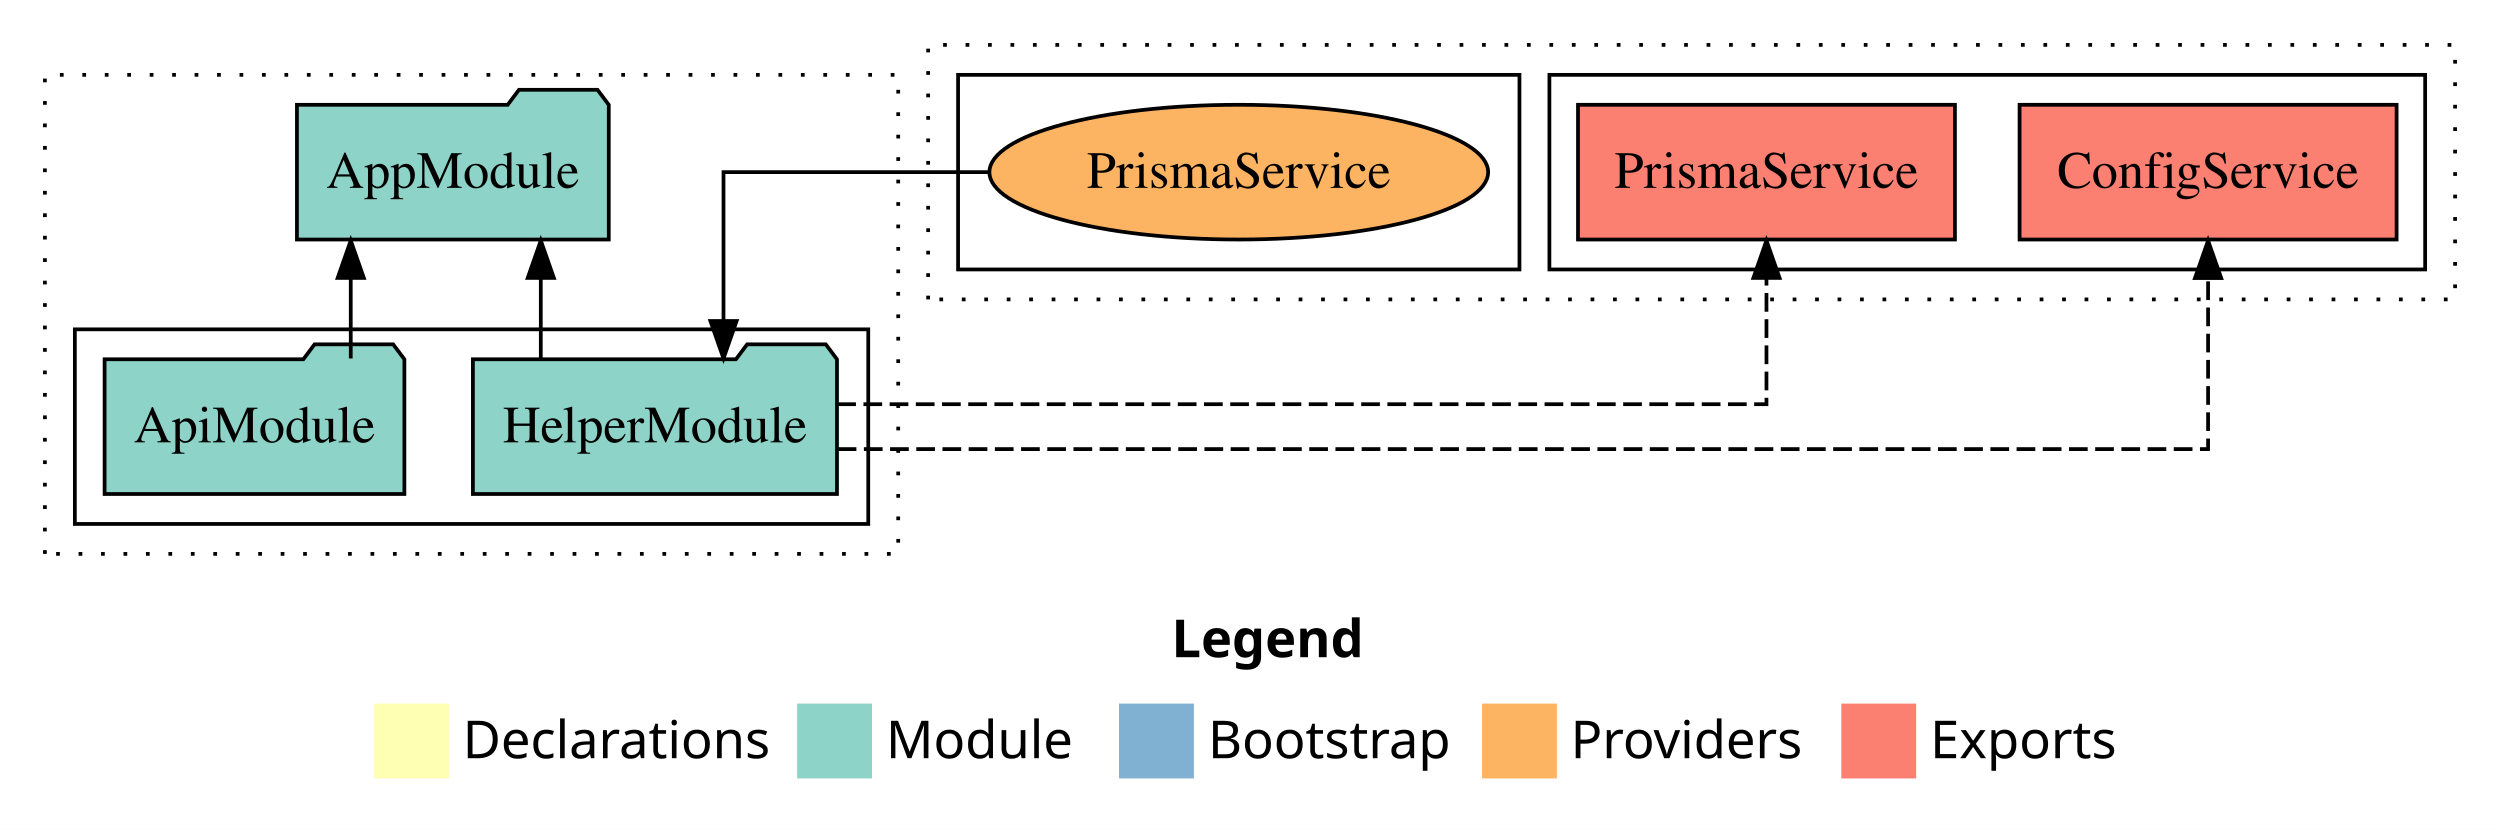
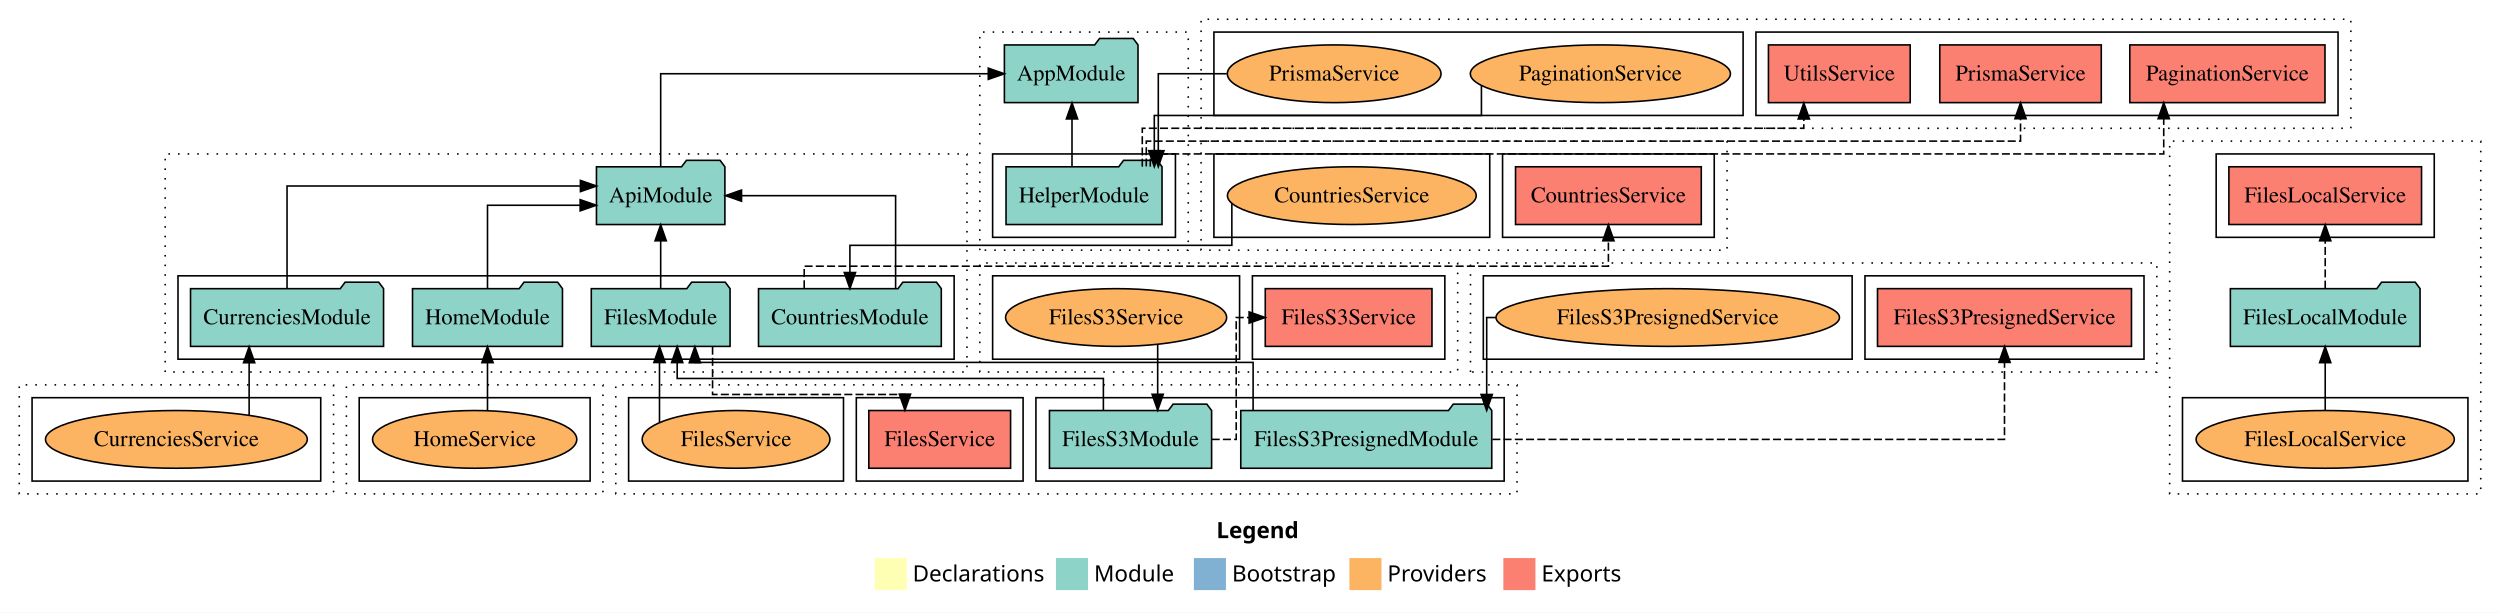
- <svg xmlns="http://www.w3.org/2000/svg" width="668pt" height="222pt" viewBox="0.00 0.00 668.00 222.00">
-   <g id="graph0" class="graph" transform="scale(1 1) rotate(0) translate(4 218)">
-     <polygon fill="white" stroke="transparent" points="-4,4 -4,-218 664,-218 664,4 -4,4" />
-     <text text-anchor="start" x="309.01" y="-42.4" font-family="Times-12" font-weight="bold" font-size="14.00">Legend</text>
-     <polygon fill="#ffffb3" stroke="transparent" points="96,-10 96,-30 116,-30 116,-10 96,-10" />
-     <text text-anchor="start" x="119.63" y="-15.4" font-family="Times-12" font-size="14.00">  Declarations</text>
-     <polygon fill="#8dd3c7" stroke="transparent" points="209,-10 209,-30 229,-30 229,-10 209,-10" />
-     <text text-anchor="start" x="232.73" y="-15.4" font-family="Times-12" font-size="14.00">  Module</text>
-     <polygon fill="#80b1d3" stroke="transparent" points="295,-10 295,-30 315,-30 315,-10 295,-10" />
-     <text text-anchor="start" x="318.78" y="-15.4" font-family="Times-12" font-size="14.00">  Bootstrap</text>
-     <polygon fill="#fdb462" stroke="transparent" points="392,-10 392,-30 412,-30 412,-10 392,-10" />
-     <text text-anchor="start" x="415.67" y="-15.4" font-family="Times-12" font-size="14.00">  Providers</text>
-     <polygon fill="#fb8072" stroke="transparent" points="488,-10 488,-30 508,-30 508,-10 488,-10" />
-     <text text-anchor="start" x="511.73" y="-15.4" font-family="Times-12" font-size="14.00">  Exports</text>
+ <svg xmlns="http://www.w3.org/2000/svg" width="1559pt" height="382pt" viewBox="0.00 0.00 1559.00 382.00">
+   <g id="graph0" class="graph" transform="scale(1 1) rotate(0) translate(4 378)">
+     <polygon fill="white" stroke="transparent" points="-4,4 -4,-378 1555,-378 1555,4 -4,4" />
+     <text text-anchor="start" x="754.51" y="-42.4" font-family="Times-12" font-weight="bold" font-size="14.00">Legend</text>
+     <polygon fill="#ffffb3" stroke="transparent" points="541.5,-10 541.5,-30 561.5,-30 561.5,-10 541.5,-10" />
+     <text text-anchor="start" x="565.13" y="-15.4" font-family="Times-12" font-size="14.00">  Declarations</text>
+     <polygon fill="#8dd3c7" stroke="transparent" points="654.5,-10 654.5,-30 674.5,-30 674.5,-10 654.5,-10" />
+     <text text-anchor="start" x="678.23" y="-15.4" font-family="Times-12" font-size="14.00">  Module</text>
+     <polygon fill="#80b1d3" stroke="transparent" points="740.5,-10 740.5,-30 760.5,-30 760.5,-10 740.5,-10" />
+     <text text-anchor="start" x="764.28" y="-15.4" font-family="Times-12" font-size="14.00">  Bootstrap</text>
+     <polygon fill="#fdb462" stroke="transparent" points="837.5,-10 837.5,-30 857.5,-30 857.5,-10 837.5,-10" />
+     <text text-anchor="start" x="861.17" y="-15.4" font-family="Times-12" font-size="14.00">  Providers</text>
+     <polygon fill="#fb8072" stroke="transparent" points="933.5,-10 933.5,-30 953.5,-30 953.5,-10 933.5,-10" />
+     <text text-anchor="start" x="957.23" y="-15.4" font-family="Times-12" font-size="14.00">  Exports</text>
+     <g id="clust1" class="cluster">
+       <polygon fill="none" stroke="black" stroke-dasharray="1,5" points="99,-146 99,-282 599,-282 599,-146 99,-146" />
+     </g>
+     <g id="clust3" class="cluster">
+       <polygon fill="none" stroke="black" points="107,-154 107,-206 591,-206 591,-154 107,-154" />
+     </g>
    <g id="clust7" class="cluster">
-       <polygon fill="none" stroke="black" stroke-dasharray="1,5" points="8,-70 8,-198 236,-198 236,-70 8,-70" />
+       <polygon fill="none" stroke="black" stroke-dasharray="1,5" points="607,-222 607,-358 737,-358 737,-222 607,-222" />
    </g>
    <g id="clust9" class="cluster">
-       <polygon fill="none" stroke="black" points="16,-78 16,-130 228,-130 228,-78 16,-78" />
+       <polygon fill="none" stroke="black" points="615,-230 615,-282 729,-282 729,-230 615,-230" />
    </g>
    <g id="clust13" class="cluster">
-       <polygon fill="none" stroke="black" stroke-dasharray="1,5" points="244,-138 244,-206 652,-206 652,-138 244,-138" />
+       <polygon fill="none" stroke="black" stroke-dasharray="1,5" points="745,-222 745,-290 1073,-290 1073,-222 745,-222" />
    </g>
    <g id="clust16" class="cluster">
-       <polygon fill="none" stroke="black" points="410,-146 410,-198 644,-198 644,-146 410,-146" />
+       <polygon fill="none" stroke="black" points="933,-230 933,-282 1065,-282 1065,-230 933,-230" />
    </g>
    <g id="clust18" class="cluster">
-       <polygon fill="none" stroke="black" points="252,-146 252,-198 402,-198 402,-146 252,-146" />
+       <polygon fill="none" stroke="black" points="753,-230 753,-282 925,-282 925,-230 753,-230" />
+     </g>
+     <g id="clust19" class="cluster">
+       <polygon fill="none" stroke="black" stroke-dasharray="1,5" points="8,-70 8,-138 204,-138 204,-70 8,-70" />
+     </g>
+     <g id="clust24" class="cluster">
+       <polygon fill="none" stroke="black" points="16,-78 16,-130 196,-130 196,-78 16,-78" />
+     </g>
+     <g id="clust25" class="cluster">
+       <polygon fill="none" stroke="black" stroke-dasharray="1,5" points="1349,-70 1349,-290 1543,-290 1543,-70 1349,-70" />
+     </g>
+     <g id="clust28" class="cluster">
+       <polygon fill="none" stroke="black" points="1378,-230 1378,-282 1514,-282 1514,-230 1378,-230" />
+     </g>
+     <g id="clust30" class="cluster">
+       <polygon fill="none" stroke="black" points="1357,-78 1357,-130 1535,-130 1535,-78 1357,-78" />
+     </g>
+     <g id="clust31" class="cluster">
+       <polygon fill="none" stroke="black" stroke-dasharray="1,5" points="380,-70 380,-138 942,-138 942,-70 380,-70" />
+     </g>
+     <g id="clust33" class="cluster">
+       <polygon fill="none" stroke="black" points="642,-78 642,-130 934,-130 934,-78 642,-78" />
+     </g>
+     <g id="clust34" class="cluster">
+       <polygon fill="none" stroke="black" points="530,-78 530,-130 634,-130 634,-78 530,-78" />
+     </g>
+     <g id="clust36" class="cluster">
+       <polygon fill="none" stroke="black" points="388,-78 388,-130 522,-130 522,-78 388,-78" />
+     </g>
+     <g id="clust37" class="cluster">
+       <polygon fill="none" stroke="black" stroke-dasharray="1,5" points="607,-146 607,-214 905,-214 905,-146 607,-146" />
+     </g>
+     <g id="clust40" class="cluster">
+       <polygon fill="none" stroke="black" points="777,-154 777,-206 897,-206 897,-154 777,-154" />
+     </g>
+     <g id="clust42" class="cluster">
+       <polygon fill="none" stroke="black" points="615,-154 615,-206 769,-206 769,-154 615,-154" />
+     </g>
+     <g id="clust43" class="cluster">
+       <polygon fill="none" stroke="black" stroke-dasharray="1,5" points="913,-146 913,-214 1341,-214 1341,-146 913,-146" />
+     </g>
+     <g id="clust46" class="cluster">
+       <polygon fill="none" stroke="black" points="1159,-154 1159,-206 1333,-206 1333,-154 1159,-154" />
+     </g>
+     <g id="clust48" class="cluster">
+       <polygon fill="none" stroke="black" points="921,-154 921,-206 1151,-206 1151,-154 921,-154" />
+     </g>
+     <g id="clust49" class="cluster">
+       <polygon fill="none" stroke="black" stroke-dasharray="1,5" points="745,-298 745,-366 1462,-366 1462,-298 745,-298" />
+     </g>
+     <g id="clust52" class="cluster">
+       <polygon fill="none" stroke="black" points="1091,-306 1091,-358 1454,-358 1454,-306 1091,-306" />
+     </g>
+     <g id="clust54" class="cluster">
+       <polygon fill="none" stroke="black" points="753,-306 753,-358 1083,-358 1083,-306 753,-306" />
+     </g>
+     <g id="clust55" class="cluster">
+       <polygon fill="none" stroke="black" stroke-dasharray="1,5" points="212,-70 212,-138 372,-138 372,-70 212,-70" />
+     </g>
+     <g id="clust60" class="cluster">
+       <polygon fill="none" stroke="black" points="220,-78 220,-130 364,-130 364,-78 220,-78" />
    </g>
    <g id="node1" class="node">
-       <polygon fill="#8dd3c7" stroke="black" points="104.05,-122 101.05,-126 80.05,-126 77.05,-122 23.95,-122 23.95,-86 104.05,-86 104.05,-122" />
-       <text text-anchor="middle" x="64" y="-99.8" font-family="Times,serif" font-size="14.00">ApiModule</text>
+       <polygon fill="#8dd3c7" stroke="black" points="582.99,-198 579.99,-202 558.99,-202 555.99,-198 469.01,-198 469.01,-162 582.99,-162 582.99,-198" />
+       <text text-anchor="middle" x="526" y="-175.8" font-family="Times,serif" font-size="14.00">CountriesModule</text>
+     </g>
+     <g id="node5" class="node">
+       <polygon fill="#8dd3c7" stroke="black" points="448.05,-274 445.05,-278 424.05,-278 421.05,-274 367.95,-274 367.95,-238 448.05,-238 448.05,-274" />
+       <text text-anchor="middle" x="408" y="-251.8" font-family="Times,serif" font-size="14.00">ApiModule</text>
+     </g>
+     <g id="edge1" class="edge">
+       <path fill="none" stroke="black" d="M554.5,-198.01C554.5,-220.49 554.5,-256 554.5,-256 554.5,-256 458.42,-256 458.42,-256" />
+       <polygon fill="black" stroke="black" points="458.42,-252.5 448.42,-256 458.42,-259.5 458.42,-252.5" />
+     </g>
+     <g id="node8" class="node">
+       <polygon fill="#fb8072" stroke="black" points="1056.92,-274 941.08,-274 941.08,-238 1056.92,-238 1056.92,-274" />
+       <text text-anchor="middle" x="999" y="-251.8" font-family="Times,serif" font-size="14.00">CountriesService </text>
+     </g>
+     <g id="edge7" class="edge">
+       <path fill="none" stroke="black" stroke-dasharray="5,2" d="M497.5,-198.24C497.5,-205.43 497.5,-212 497.5,-212 497.5,-212 999,-212 999,-212 999,-212 999,-227.85 999,-227.85" />
+       <polygon fill="black" stroke="black" points="995.5,-227.85 999,-237.85 1002.5,-227.85 995.5,-227.85" />
+     </g>
+     <g id="node2" class="node">
+       <polygon fill="#8dd3c7" stroke="black" points="235.19,-198 232.19,-202 211.19,-202 208.19,-198 114.81,-198 114.81,-162 235.19,-162 235.19,-198" />
+       <text text-anchor="middle" x="175" y="-175.8" font-family="Times,serif" font-size="14.00">CurrenciesModule</text>
+     </g>
+     <g id="edge2" class="edge">
+       <path fill="none" stroke="black" d="M175,-198.2C175,-222.36 175,-262 175,-262 175,-262 357.95,-262 357.95,-262" />
+       <polygon fill="black" stroke="black" points="357.95,-265.5 367.95,-262 357.95,-258.5 357.95,-265.5" />
    </g>
    <g id="node3" class="node">
-       <polygon fill="#8dd3c7" stroke="black" points="158.66,-190 155.66,-194 134.66,-194 131.66,-190 75.34,-190 75.34,-154 158.66,-154 158.66,-190" />
-       <text text-anchor="middle" x="117" y="-167.8" font-family="Times,serif" font-size="14.00">AppModule</text>
-     </g>
-     <g id="edge1" class="edge">
-       <path fill="none" stroke="black" d="M89.72,-122.22C89.72,-122.22 89.72,-143.73 89.72,-143.73" />
-       <polygon fill="black" stroke="black" points="86.22,-143.73 89.72,-153.73 93.22,-143.73 86.22,-143.73" />
-     </g>
-     <g id="node2" class="node">
-       <polygon fill="#8dd3c7" stroke="black" points="219.64,-122 216.64,-126 195.64,-126 192.64,-122 122.36,-122 122.36,-86 219.64,-86 219.64,-122" />
-       <text text-anchor="middle" x="171" y="-99.8" font-family="Times,serif" font-size="14.00">HelperModule</text>
-     </g>
-     <g id="edge2" class="edge">
-       <path fill="none" stroke="black" d="M140.5,-122.22C140.5,-122.22 140.5,-143.73 140.5,-143.73" />
-       <polygon fill="black" stroke="black" points="137,-143.73 140.5,-153.73 144,-143.73 137,-143.73" />
+       <polygon fill="#8dd3c7" stroke="black" points="451.27,-198 448.27,-202 427.27,-202 424.27,-198 364.73,-198 364.73,-162 451.27,-162 451.27,-198" />
+       <text text-anchor="middle" x="408" y="-175.8" font-family="Times,serif" font-size="14.00">FilesModule</text>
+     </g>
+     <g id="edge3" class="edge">
+       <path fill="none" stroke="black" d="M408,-198.01C408,-198.01 408,-227.85 408,-227.85" />
+       <polygon fill="black" stroke="black" points="404.5,-227.85 408,-237.85 411.5,-227.85 404.5,-227.85" />
+     </g>
+     <g id="node16" class="node">
+       <polygon fill="#fb8072" stroke="black" points="626.2,-122 537.8,-122 537.8,-86 626.2,-86 626.2,-122" />
+       <text text-anchor="middle" x="582" y="-99.8" font-family="Times,serif" font-size="14.00">FilesService </text>
+     </g>
+     <g id="edge14" class="edge">
+       <path fill="none" stroke="black" stroke-dasharray="5,2" d="M440.36,-161.85C440.36,-148.26 440.36,-132 440.36,-132 440.36,-132 560.32,-132 560.32,-132 560.32,-132 560.32,-131.02 560.32,-131.02" />
+       <polygon fill="black" stroke="black" points="563.82,-132.21 560.32,-122.21 556.82,-132.21 563.82,-132.21" />
    </g>
    <g id="node4" class="node">
-       <polygon fill="#fb8072" stroke="black" points="636.37,-190 535.63,-190 535.63,-154 636.37,-154 636.37,-190" />
-       <text text-anchor="middle" x="586" y="-167.8" font-family="Times,serif" font-size="14.00">ConfigService </text>
-     </g>
-     <g id="edge3" class="edge">
-       <path fill="none" stroke="black" stroke-dasharray="5,2" d="M219.83,-98C329.53,-98 586,-98 586,-98 586,-98 586,-143.71 586,-143.71" />
-       <polygon fill="black" stroke="black" points="582.5,-143.71 586,-153.71 589.5,-143.71 582.5,-143.71" />
-     </g>
-     <g id="node5" class="node">
-       <polygon fill="#fb8072" stroke="black" points="518.36,-190 417.64,-190 417.64,-154 518.36,-154 518.36,-190" />
-       <text text-anchor="middle" x="468" y="-167.8" font-family="Times,serif" font-size="14.00">PrismaService </text>
+       <polygon fill="#8dd3c7" stroke="black" points="346.76,-198 343.76,-202 322.76,-202 319.76,-198 253.24,-198 253.24,-162 346.76,-162 346.76,-198" />
+       <text text-anchor="middle" x="300" y="-175.8" font-family="Times,serif" font-size="14.00">HomeModule</text>
    </g>
    <g id="edge4" class="edge">
-       <path fill="none" stroke="black" stroke-dasharray="5,2" d="M219.71,-110C303.97,-110 468,-110 468,-110 468,-110 468,-143.73 468,-143.73" />
-       <polygon fill="black" stroke="black" points="464.5,-143.73 468,-153.73 471.5,-143.73 464.5,-143.73" />
+       <path fill="none" stroke="black" d="M300,-198.03C300,-218.77 300,-250 300,-250 300,-250 357.78,-250 357.78,-250" />
+       <polygon fill="black" stroke="black" points="357.78,-253.5 367.78,-250 357.78,-246.5 357.78,-253.5" />
+     </g>
+     <g id="node7" class="node">
+       <polygon fill="#8dd3c7" stroke="black" points="705.66,-350 702.66,-354 681.66,-354 678.66,-350 622.34,-350 622.34,-314 705.66,-314 705.66,-350" />
+       <text text-anchor="middle" x="664" y="-327.8" font-family="Times,serif" font-size="14.00">AppModule</text>
+     </g>
+     <g id="edge5" class="edge">
+       <path fill="none" stroke="black" d="M408,-274.01C408,-296.49 408,-332 408,-332 408,-332 612.3,-332 612.3,-332" />
+       <polygon fill="black" stroke="black" points="612.3,-335.5 622.3,-332 612.3,-328.5 612.3,-335.5" />
    </g>
    <g id="node6" class="node">
-       <ellipse fill="#fdb462" stroke="black" cx="327" cy="-172" rx="66.63" ry="18" />
-       <text text-anchor="middle" x="327" y="-167.8" font-family="Times,serif" font-size="14.00">PrismaService</text>
-     </g>
-     <g id="edge5" class="edge">
-       <path fill="none" stroke="black" d="M260.18,-172C225.1,-172 189.32,-172 189.32,-172 189.32,-172 189.32,-132.22 189.32,-132.22" />
-       <polygon fill="black" stroke="black" points="192.82,-132.22 189.32,-122.22 185.82,-132.22 192.82,-132.22" />
+       <polygon fill="#8dd3c7" stroke="black" points="720.64,-274 717.64,-278 696.64,-278 693.64,-274 623.36,-274 623.36,-238 720.64,-238 720.64,-274" />
+       <text text-anchor="middle" x="672" y="-251.8" font-family="Times,serif" font-size="14.00">HelperModule</text>
+     </g>
+     <g id="edge6" class="edge">
+       <path fill="none" stroke="black" d="M664.5,-274.01C664.5,-274.01 664.5,-303.85 664.5,-303.85" />
+       <polygon fill="black" stroke="black" points="661,-303.85 664.5,-313.85 668,-303.85 661,-303.85" />
+     </g>
+     <g id="node22" class="node">
+       <polygon fill="#fb8072" stroke="black" points="1445.86,-350 1324.14,-350 1324.14,-314 1445.86,-314 1445.86,-350" />
+       <text text-anchor="middle" x="1385" y="-327.8" font-family="Times,serif" font-size="14.00">PaginationService </text>
+     </g>
+     <g id="edge20" class="edge">
+       <path fill="none" stroke="black" stroke-dasharray="5,2" d="M713.32,-274.06C713.32,-278.49 713.32,-282 713.32,-282 713.32,-282 1345.3,-282 1345.3,-282 1345.3,-282 1345.3,-303.95 1345.3,-303.95" />
+       <polygon fill="black" stroke="black" points="1341.8,-303.95 1345.3,-313.95 1348.8,-303.95 1341.8,-303.95" />
+     </g>
+     <g id="node23" class="node">
+       <polygon fill="#fb8072" stroke="black" points="1306.36,-350 1205.64,-350 1205.64,-314 1306.36,-314 1306.36,-350" />
+       <text text-anchor="middle" x="1256" y="-327.8" font-family="Times,serif" font-size="14.00">PrismaService </text>
+     </g>
+     <g id="edge21" class="edge">
+       <path fill="none" stroke="black" stroke-dasharray="5,2" d="M710.82,-274.19C710.82,-282.28 710.82,-290 710.82,-290 710.82,-290 1256,-290 1256,-290 1256,-290 1256,-303.94 1256,-303.94" />
+       <polygon fill="black" stroke="black" points="1252.5,-303.94 1256,-313.94 1259.5,-303.94 1252.5,-303.94" />
+     </g>
+     <g id="node24" class="node">
+       <polygon fill="#fb8072" stroke="black" points="1187.2,-350 1098.8,-350 1098.8,-314 1187.2,-314 1187.2,-350" />
+       <text text-anchor="middle" x="1143" y="-327.8" font-family="Times,serif" font-size="14.00">UtilsService </text>
+     </g>
+     <g id="edge22" class="edge">
+       <path fill="none" stroke="black" stroke-dasharray="5,2" d="M708.33,-274.06C708.33,-285.44 708.33,-298 708.33,-298 708.33,-298 1120.85,-298 1120.85,-298 1120.85,-298 1120.85,-303.81 1120.85,-303.81" />
+       <polygon fill="black" stroke="black" points="1117.35,-303.81 1120.85,-313.81 1124.35,-303.81 1117.35,-303.81" />
+     </g>
+     <g id="node9" class="node">
+       <ellipse fill="#fdb462" stroke="black" cx="839" cy="-256" rx="77.58" ry="18" />
+       <text text-anchor="middle" x="839" y="-251.8" font-family="Times,serif" font-size="14.00">CountriesService</text>
+     </g>
+     <g id="edge8" class="edge">
+       <path fill="none" stroke="black" d="M764.18,-251.16C764.18,-242.44 764.18,-225 764.18,-225 764.18,-225 526,-225 526,-225 526,-225 526,-208.04 526,-208.04" />
+       <polygon fill="black" stroke="black" points="529.5,-208.04 526,-198.04 522.5,-208.04 529.5,-208.04" />
+     </g>
+     <g id="node10" class="node">
+       <ellipse fill="#fdb462" stroke="black" cx="106" cy="-104" rx="81.64" ry="18" />
+       <text text-anchor="middle" x="106" y="-99.8" font-family="Times,serif" font-size="14.00">CurrenciesService</text>
+     </g>
+     <g id="edge9" class="edge">
+       <path fill="none" stroke="black" d="M151.36,-119.02C151.36,-119.02 151.36,-151.8 151.36,-151.8" />
+       <polygon fill="black" stroke="black" points="147.86,-151.8 151.36,-161.8 154.86,-151.8 147.86,-151.8" />
+     </g>
+     <g id="node11" class="node">
+       <polygon fill="#fb8072" stroke="black" points="1506.07,-274 1385.93,-274 1385.93,-238 1506.07,-238 1506.07,-274" />
+       <text text-anchor="middle" x="1446" y="-251.8" font-family="Times,serif" font-size="14.00">FilesLocalService </text>
+     </g>
+     <g id="node12" class="node">
+       <polygon fill="#8dd3c7" stroke="black" points="1505.15,-198 1502.15,-202 1481.15,-202 1478.15,-198 1386.85,-198 1386.85,-162 1505.15,-162 1505.15,-198" />
+       <text text-anchor="middle" x="1446" y="-175.8" font-family="Times,serif" font-size="14.00">FilesLocalModule</text>
+     </g>
+     <g id="edge10" class="edge">
+       <path fill="none" stroke="black" stroke-dasharray="5,2" d="M1446,-198.01C1446,-198.01 1446,-227.85 1446,-227.85" />
+       <polygon fill="black" stroke="black" points="1442.5,-227.85 1446,-237.85 1449.5,-227.85 1442.5,-227.85" />
+     </g>
+     <g id="node13" class="node">
+       <ellipse fill="#fdb462" stroke="black" cx="1446" cy="-104" rx="80.51" ry="18" />
+       <text text-anchor="middle" x="1446" y="-99.8" font-family="Times,serif" font-size="14.00">FilesLocalService</text>
+     </g>
+     <g id="edge11" class="edge">
+       <path fill="none" stroke="black" d="M1446,-122.01C1446,-122.01 1446,-151.85 1446,-151.85" />
+       <polygon fill="black" stroke="black" points="1442.5,-151.85 1446,-161.85 1449.5,-151.85 1442.5,-151.85" />
+     </g>
+     <g id="node14" class="node">
+       <polygon fill="#8dd3c7" stroke="black" points="751.56,-122 748.56,-126 727.56,-126 724.56,-122 650.44,-122 650.44,-86 751.56,-86 751.56,-122" />
+       <text text-anchor="middle" x="701" y="-99.8" font-family="Times,serif" font-size="14.00">FilesS3Module</text>
+     </g>
+     <g id="edge12" class="edge">
+       <path fill="none" stroke="black" d="M684.07,-122.11C684.07,-131.9 684.07,-142 684.07,-142 684.07,-142 418.29,-142 418.29,-142 418.29,-142 418.29,-151.89 418.29,-151.89" />
+       <polygon fill="black" stroke="black" points="414.79,-151.89 418.29,-161.89 421.79,-151.89 414.79,-151.89" />
+     </g>
+     <g id="node18" class="node">
+       <polygon fill="#fb8072" stroke="black" points="888.98,-198 785.02,-198 785.02,-162 888.98,-162 888.98,-198" />
+       <text text-anchor="middle" x="837" y="-175.8" font-family="Times,serif" font-size="14.00">FilesS3Service </text>
+     </g>
+     <g id="edge16" class="edge">
+       <path fill="none" stroke="black" stroke-dasharray="5,2" d="M751.61,-104C760.46,-104 766.9,-104 766.9,-104 766.9,-104 766.9,-180 766.9,-180 766.9,-180 774.95,-180 774.95,-180" />
+       <polygon fill="black" stroke="black" points="774.95,-183.5 784.95,-180 774.95,-176.5 774.95,-183.5" />
+     </g>
+     <g id="node15" class="node">
+       <polygon fill="#8dd3c7" stroke="black" points="926.26,-122 923.26,-126 902.26,-126 899.26,-122 769.74,-122 769.74,-86 926.26,-86 926.26,-122" />
+       <text text-anchor="middle" x="848" y="-99.8" font-family="Times,serif" font-size="14.00">FilesS3PresignedModule</text>
+     </g>
+     <g id="edge13" class="edge">
+       <path fill="none" stroke="black" d="M777.44,-122.15C777.44,-135.74 777.44,-152 777.44,-152 777.44,-152 429.32,-152 429.32,-152 429.32,-152 429.32,-152.98 429.32,-152.98" />
+       <polygon fill="black" stroke="black" points="425.82,-151.79 429.32,-161.79 432.82,-151.79 425.82,-151.79" />
+     </g>
+     <g id="node20" class="node">
+       <polygon fill="#fb8072" stroke="black" points="1325.19,-198 1166.81,-198 1166.81,-162 1325.19,-162 1325.19,-198" />
+       <text text-anchor="middle" x="1246" y="-175.8" font-family="Times,serif" font-size="14.00">FilesS3PresignedService </text>
+     </g>
+     <g id="edge18" class="edge">
+       <path fill="none" stroke="black" stroke-dasharray="5,2" d="M926.63,-104C1042.62,-104 1246,-104 1246,-104 1246,-104 1246,-151.99 1246,-151.99" />
+       <polygon fill="black" stroke="black" points="1242.5,-151.99 1246,-161.99 1249.5,-151.99 1242.5,-151.99" />
+     </g>
+     <g id="node17" class="node">
+       <ellipse fill="#fdb462" stroke="black" cx="455" cy="-104" rx="58.54" ry="18" />
+       <text text-anchor="middle" x="455" y="-99.8" font-family="Times,serif" font-size="14.00">FilesService</text>
+     </g>
+     <g id="edge15" class="edge">
+       <path fill="none" stroke="black" d="M407.26,-114.57C407.26,-114.57 407.26,-151.93 407.26,-151.93" />
+       <polygon fill="black" stroke="black" points="403.76,-151.93 407.26,-161.93 410.76,-151.93 403.76,-151.93" />
+     </g>
+     <g id="node19" class="node">
+       <ellipse fill="#fdb462" stroke="black" cx="692" cy="-180" rx="68.93" ry="18" />
+       <text text-anchor="middle" x="692" y="-175.8" font-family="Times,serif" font-size="14.00">FilesS3Service</text>
+     </g>
+     <g id="edge17" class="edge">
+       <path fill="none" stroke="black" d="M717.93,-163.13C717.93,-163.13 717.93,-132.15 717.93,-132.15" />
+       <polygon fill="black" stroke="black" points="721.43,-132.15 717.93,-122.15 714.43,-132.15 721.43,-132.15" />
+     </g>
+     <g id="node21" class="node">
+       <ellipse fill="#fdb462" stroke="black" cx="1036" cy="-180" rx="107.1" ry="18" />
+       <text text-anchor="middle" x="1036" y="-175.8" font-family="Times,serif" font-size="14.00">FilesS3PresignedService</text>
+     </g>
+     <g id="edge19" class="edge">
+       <path fill="none" stroke="black" d="M928.86,-180C925.21,-180 923.1,-180 923.1,-180 923.1,-180 923.1,-132.01 923.1,-132.01" />
+       <polygon fill="black" stroke="black" points="926.6,-132.01 923.1,-122.01 919.6,-132.01 926.6,-132.01" />
+     </g>
+     <g id="node25" class="node">
+       <ellipse fill="#fdb462" stroke="black" cx="994" cy="-332" rx="81.1" ry="18" />
+       <text text-anchor="middle" x="994" y="-327.8" font-family="Times,serif" font-size="14.00">PaginationService</text>
+     </g>
+     <g id="edge23" class="edge">
+       <path fill="none" stroke="black" d="M919.82,-324.62C919.82,-316.93 919.82,-306 919.82,-306 919.82,-306 715.82,-306 715.82,-306 715.82,-306 715.82,-284.05 715.82,-284.05" />
+       <polygon fill="black" stroke="black" points="719.32,-284.05 715.82,-274.05 712.32,-284.05 719.32,-284.05" />
+     </g>
+     <g id="node26" class="node">
+       <ellipse fill="#fdb462" stroke="black" cx="828" cy="-332" rx="66.63" ry="18" />
+       <text text-anchor="middle" x="828" y="-327.8" font-family="Times,serif" font-size="14.00">PrismaService</text>
+     </g>
+     <g id="edge24" class="edge">
+       <path fill="none" stroke="black" d="M761.04,-332C738.2,-332 718.32,-332 718.32,-332 718.32,-332 718.32,-284.01 718.32,-284.01" />
+       <polygon fill="black" stroke="black" points="721.82,-284.01 718.32,-274.01 714.82,-284.01 721.82,-284.01" />
+     </g>
+     <g id="node27" class="node">
+       <ellipse fill="#fdb462" stroke="black" cx="292" cy="-104" rx="63.68" ry="18" />
+       <text text-anchor="middle" x="292" y="-99.8" font-family="Times,serif" font-size="14.00">HomeService</text>
+     </g>
+     <g id="edge25" class="edge">
+       <path fill="none" stroke="black" d="M300,-122.01C300,-122.01 300,-151.85 300,-151.85" />
+       <polygon fill="black" stroke="black" points="296.5,-151.85 300,-161.85 303.5,-151.85 296.5,-151.85" />
    </g>
  </g>
</svg>
